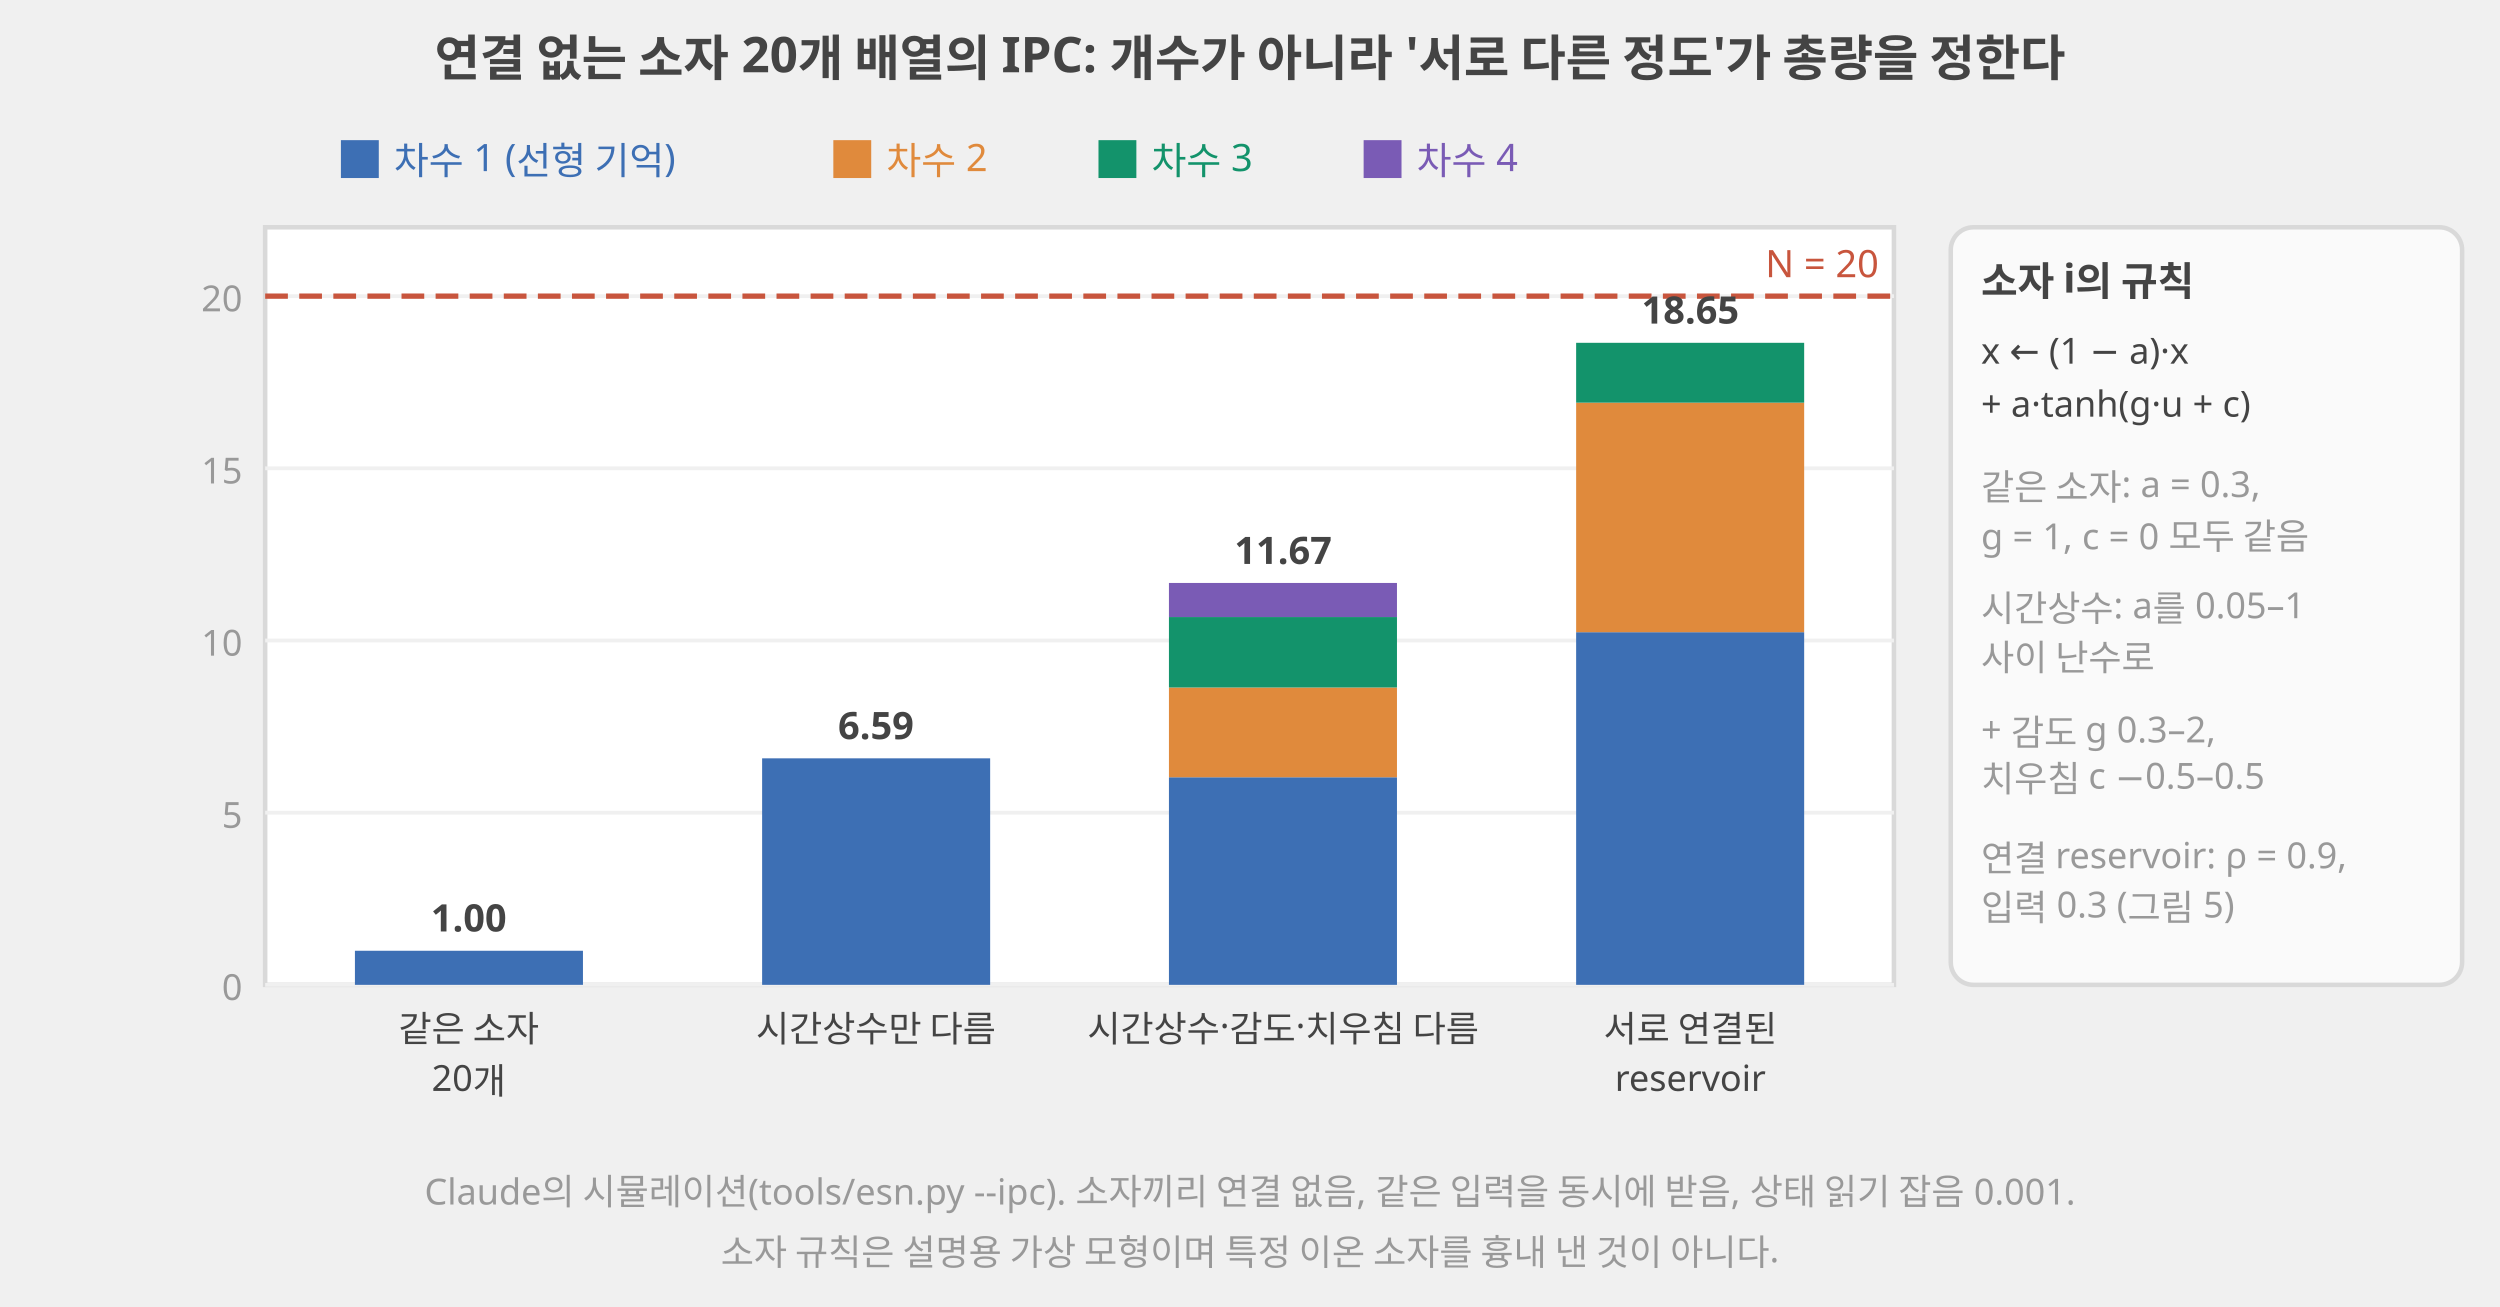
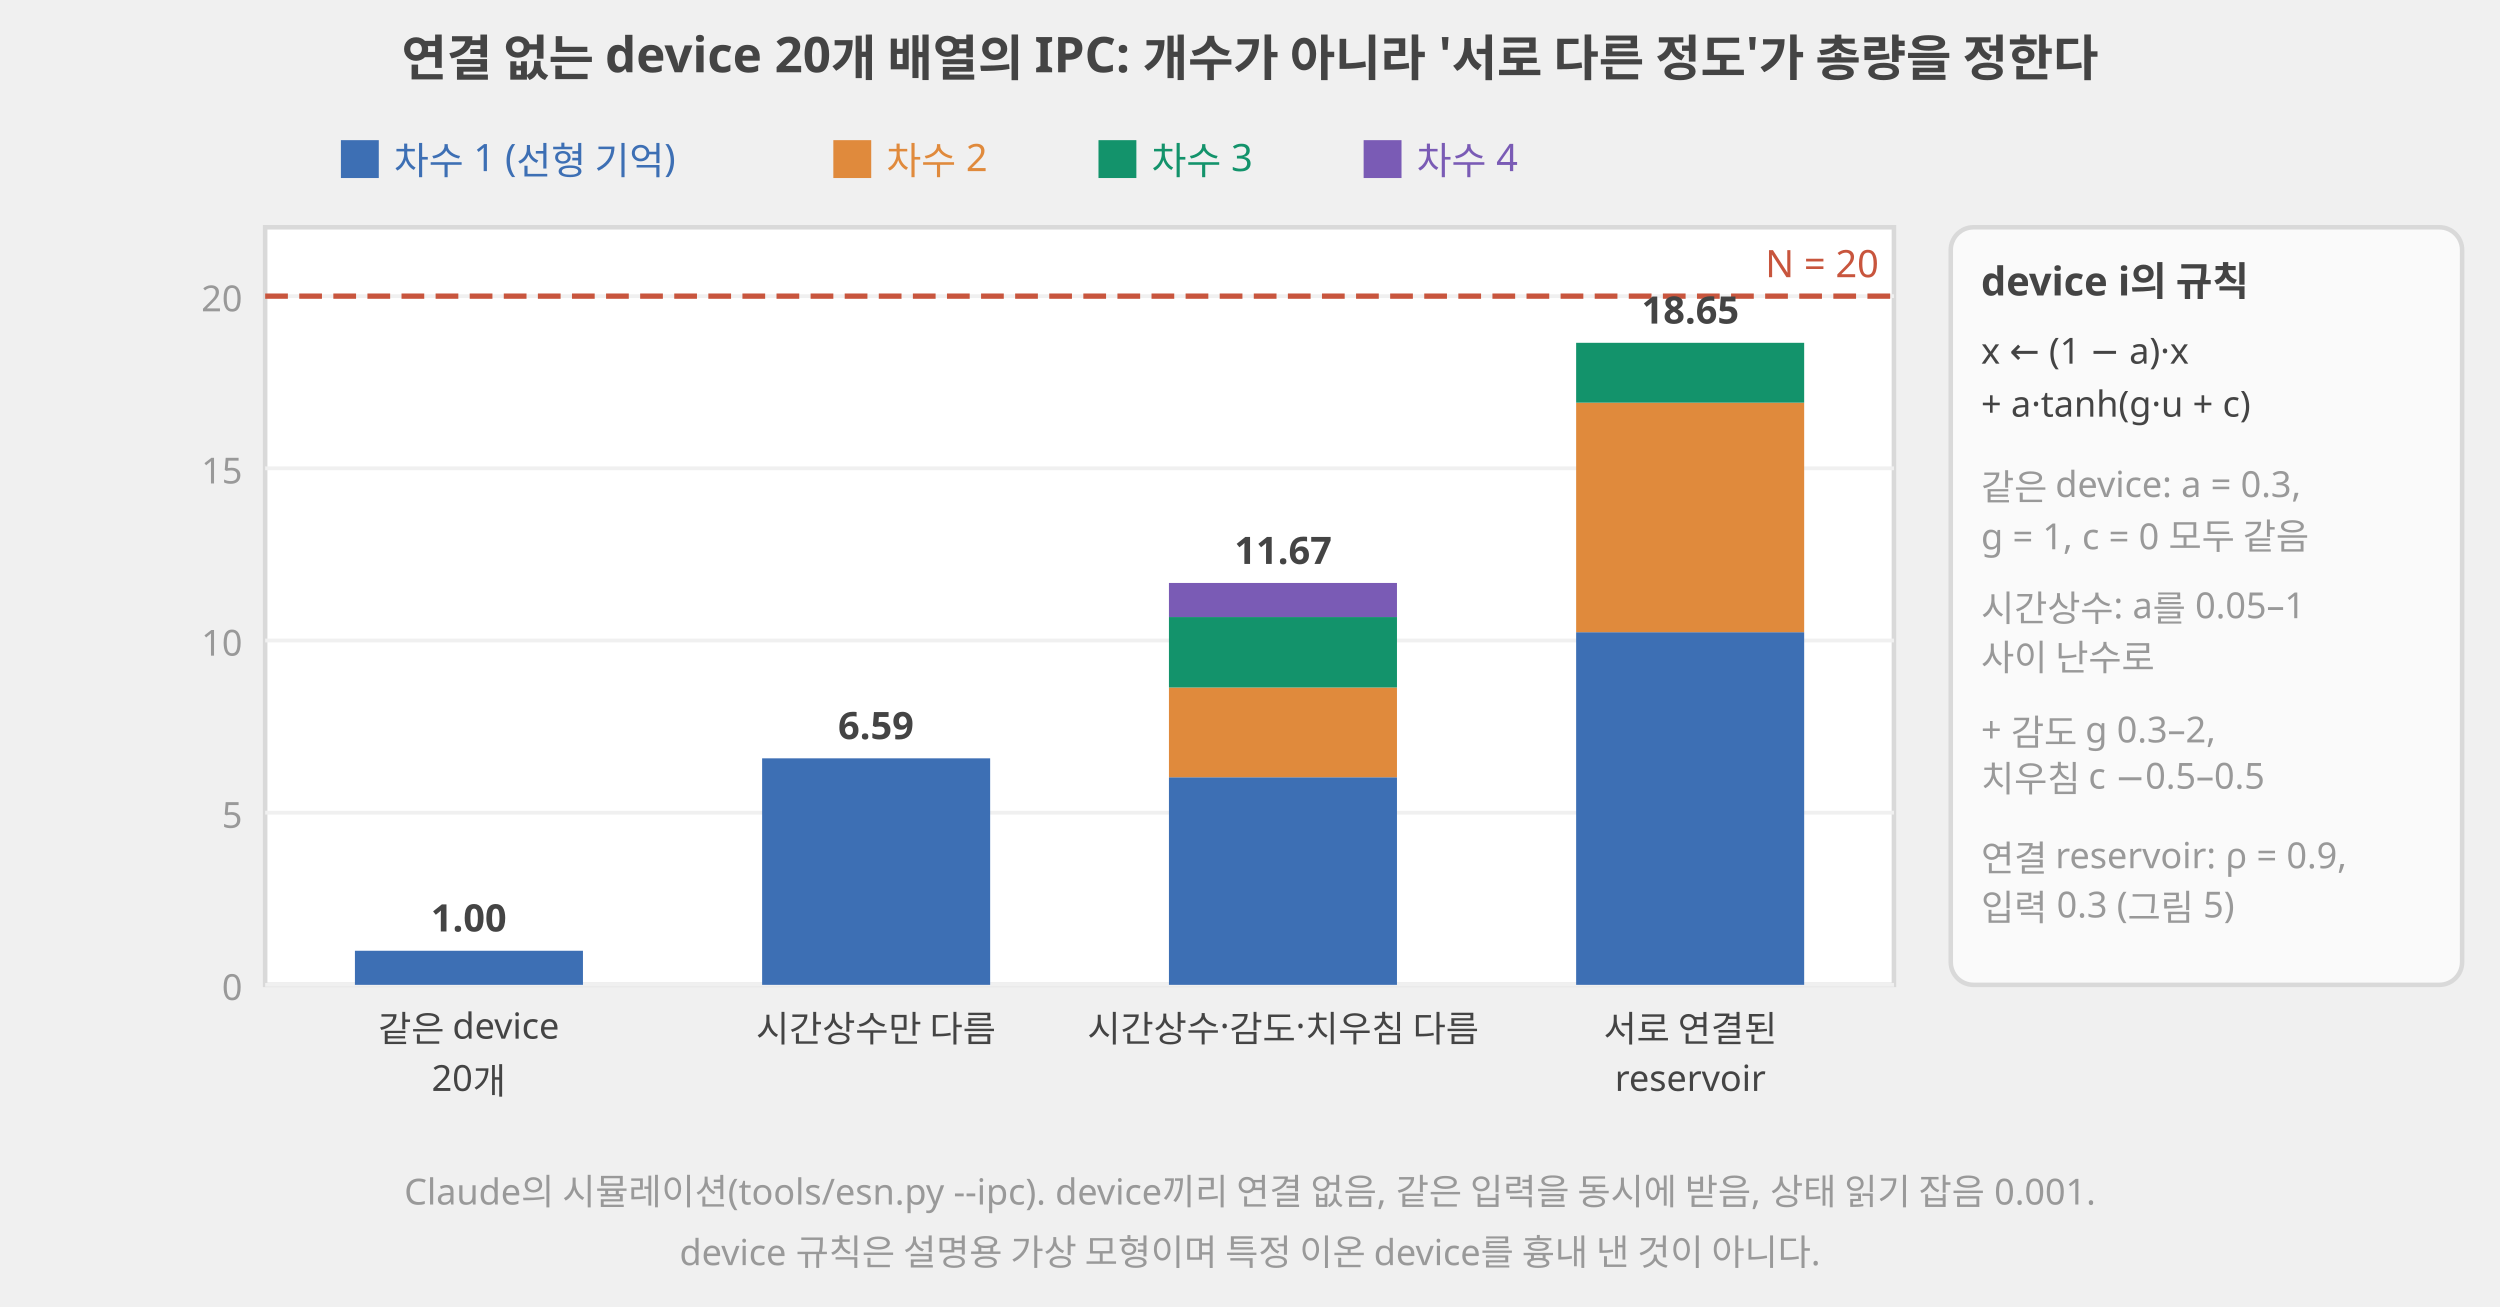
<svg xmlns="http://www.w3.org/2000/svg" viewBox="0 0 660 345" width="100%" font-family="Noto Sans KR, Malgun Gothic, sans-serif" font-size="13" fill="#444">
  <defs>
    <marker id="arr" viewBox="0 0 10 10" refX="9" refY="5" markerWidth="7" markerHeight="7" orient="auto-start-reverse">
      <path d="M0,0 L10,5 L0,10 z" fill="#444" />
    </marker>
  </defs>
-   <text x="330" y="20" font-size="13" fill="#444" text-anchor="middle" font-weight="bold">연결 없는 소자 20개 배열의 IPC: 개수가 아니라 '서로 다른 정도'가 총량을 정한다</text>
+   <text x="330" y="20" font-size="13" fill="#444" text-anchor="middle" font-weight="bold">연결 없는 device 20개 배열의 IPC: 개수가 아니라 '서로 다른 정도'가 총량을 정한다</text>
  <rect x="70" y="60" width="430" height="200" rx="0" fill="#fff" stroke="#d9d9d9" stroke-width="1.2" />
  <line x1="70" y1="260.0" x2="500" y2="260.0" stroke="#f0f0f0" stroke-width="1" />
  <text x="64" y="264.0" font-size="9.5" fill="#999" text-anchor="end" font-weight="normal">0</text>
  <line x1="70" y1="214.545" x2="500" y2="214.545" stroke="#f0f0f0" stroke-width="1" />
  <text x="64" y="218.545" font-size="9.5" fill="#999" text-anchor="end" font-weight="normal">5</text>
  <line x1="70" y1="169.091" x2="500" y2="169.091" stroke="#f0f0f0" stroke-width="1" />
  <text x="64" y="173.091" font-size="9.5" fill="#999" text-anchor="end" font-weight="normal">10</text>
  <line x1="70" y1="123.636" x2="500" y2="123.636" stroke="#f0f0f0" stroke-width="1" />
  <text x="64" y="127.636" font-size="9.5" fill="#999" text-anchor="end" font-weight="normal">15</text>
  <line x1="70" y1="78.182" x2="500" y2="78.182" stroke="#f0f0f0" stroke-width="1" />
  <text x="64" y="82.182" font-size="9.5" fill="#999" text-anchor="end" font-weight="normal">20</text>
  <line x1="70" y1="78.182" x2="500" y2="78.182" stroke="#c8553d" stroke-width="1.4" stroke-dasharray="6,3" />
  <text x="496" y="73.182" font-size="10" fill="#c8553d" text-anchor="end" font-weight="normal" stroke="#fff" stroke-width="4" paint-order="stroke" stroke-linejoin="round">N = 20</text>
  <rect x="93.7" y="251.0" width="60.2" height="9.0" fill="#3d6fb4" />
  <text x="123.75" y="245.91" font-size="10" fill="#444" text-anchor="middle" font-weight="bold">1.00</text>
-   <text x="123.75" y="275" font-size="9.5" fill="#444" text-anchor="middle" font-weight="normal">같은 소자</text>
+   <text x="123.75" y="275" font-size="9.5" fill="#444" text-anchor="middle" font-weight="normal">같은 device</text>
  <text x="123.75" y="288" font-size="9.5" fill="#444" text-anchor="middle" font-weight="normal">20개</text>
  <rect x="201.2" y="200.2" width="60.2" height="59.8" fill="#3d6fb4" />
  <text x="231.25" y="195.128" font-size="10" fill="#444" text-anchor="middle" font-weight="bold">6.59</text>
  <text x="231.25" y="275" font-size="9.5" fill="#444" text-anchor="middle" font-weight="normal">시간상수만 다름</text>
  <rect x="308.6" y="205.2" width="60.2" height="54.8" fill="#3d6fb4" />
  <rect x="308.6" y="181.5" width="60.2" height="23.7" fill="#e08a3c" />
  <rect x="308.6" y="162.9" width="60.2" height="18.6" fill="#13936b" />
  <rect x="308.6" y="153.9" width="60.2" height="9.0" fill="#7a5bb5" />
  <text x="338.75" y="148.885" font-size="10" fill="#444" text-anchor="middle" font-weight="bold">11.67</text>
  <text x="338.75" y="275" font-size="9.5" fill="#444" text-anchor="middle" font-weight="normal">시간상수·감도·치우침 다름</text>
  <rect x="416.1" y="166.9" width="60.2" height="93.1" fill="#3d6fb4" />
  <rect x="416.1" y="106.3" width="60.2" height="60.6" fill="#e08a3c" />
  <rect x="416.1" y="90.5" width="60.2" height="15.8" fill="#13936b" />
  <text x="446.25" y="85.424" font-size="10" fill="#444" text-anchor="middle" font-weight="bold">18.65</text>
  <text x="446.25" y="275" font-size="9.5" fill="#444" text-anchor="middle" font-weight="normal">서로 연결된</text>
  <text x="446.25" y="288" font-size="9.5" fill="#444" text-anchor="middle" font-weight="normal">reservoir</text>
  <rect x="90" y="37" width="10" height="10" fill="#3d6fb4" />
  <text x="104" y="46" font-size="10" fill="#3d6fb4" text-anchor="start" font-weight="normal">차수 1 (선형 기억)</text>
  <rect x="220" y="37" width="10" height="10" fill="#e08a3c" />
  <text x="234" y="46" font-size="10" fill="#e08a3c" text-anchor="start" font-weight="normal">차수 2</text>
  <rect x="290" y="37" width="10" height="10" fill="#13936b" />
  <text x="304" y="46" font-size="10" fill="#13936b" text-anchor="start" font-weight="normal">차수 3</text>
  <rect x="360" y="37" width="10" height="10" fill="#7a5bb5" />
  <text x="374" y="46" font-size="10" fill="#7a5bb5" text-anchor="start" font-weight="normal">차수 4</text>
  <rect x="515" y="60" width="135" height="200" rx="6" fill="#fafafa" stroke="#d9d9d9" stroke-width="1.2" />
-   <text x="523" y="78" font-size="10.5" fill="#444" text-anchor="start" font-weight="bold">소자 i의 규칙</text>
+   <text x="523" y="78" font-size="10.5" fill="#444" text-anchor="start" font-weight="bold">device i의 규칙</text>
  <text x="523" y="96" font-size="9.5" fill="#444" text-anchor="start" font-weight="normal">x ← (1 − a)·x</text>
  <text x="523" y="110" font-size="9.5" fill="#444" text-anchor="start" font-weight="normal">  + a·tanh(g·u + c)</text>
-   <text x="523" y="132" font-size="9.5" fill="#999" text-anchor="start" font-weight="normal">같은 소자: a = 0.3,</text>
+   <text x="523" y="132" font-size="9.5" fill="#999" text-anchor="start" font-weight="normal">같은 device: a = 0.3,</text>
  <text x="523" y="145" font-size="9.5" fill="#999" text-anchor="start" font-weight="normal">g = 1, c = 0 모두 같음</text>
  <text x="523" y="164" font-size="9.5" fill="#999" text-anchor="start" font-weight="normal">시간상수: a를 0.05–1</text>
  <text x="523" y="177" font-size="9.5" fill="#999" text-anchor="start" font-weight="normal">사이 난수로</text>
  <text x="523" y="196" font-size="9.5" fill="#999" text-anchor="start" font-weight="normal">+ 감도 g 0.3–2,</text>
  <text x="523" y="209" font-size="9.5" fill="#999" text-anchor="start" font-weight="normal">치우침 c −0.5–0.5</text>
  <text x="523" y="230" font-size="9.5" fill="#999" text-anchor="start" font-weight="normal">연결 reservoir: ρ = 0.9,</text>
  <text x="523" y="243" font-size="9.5" fill="#999" text-anchor="start" font-weight="normal">입력 0.3 (그림 5)</text>
-   <text x="330" y="318" font-size="9.5" fill="#999" text-anchor="middle" font-weight="normal">Claude의 시뮬레이션(tools/esn.py --ipc). 소자끼리 연결 없음, 같은 입력을 동시에 받음, 상태 읽기 잡음 0.001.</text>
-   <text x="330" y="334" font-size="9.5" fill="#999" text-anchor="middle" font-weight="normal">소자 규칙은 설명용 가상 모형이며 특정 이온 소자를 흉내 낸 것이 아니다.</text>
+   <text x="330" y="318" font-size="9.5" fill="#999" text-anchor="middle" font-weight="normal">Claude의 시뮬레이션(tools/esn.py --ipc). device끼리 연결 없음, 같은 입력을 동시에 받음, 상태 읽기 잡음 0.001.</text>
+   <text x="330" y="334" font-size="9.5" fill="#999" text-anchor="middle" font-weight="normal">device 규칙은 설명용 가상 모형이며 특정 이온 device를 흉내 낸 것이 아니다.</text>
</svg>
